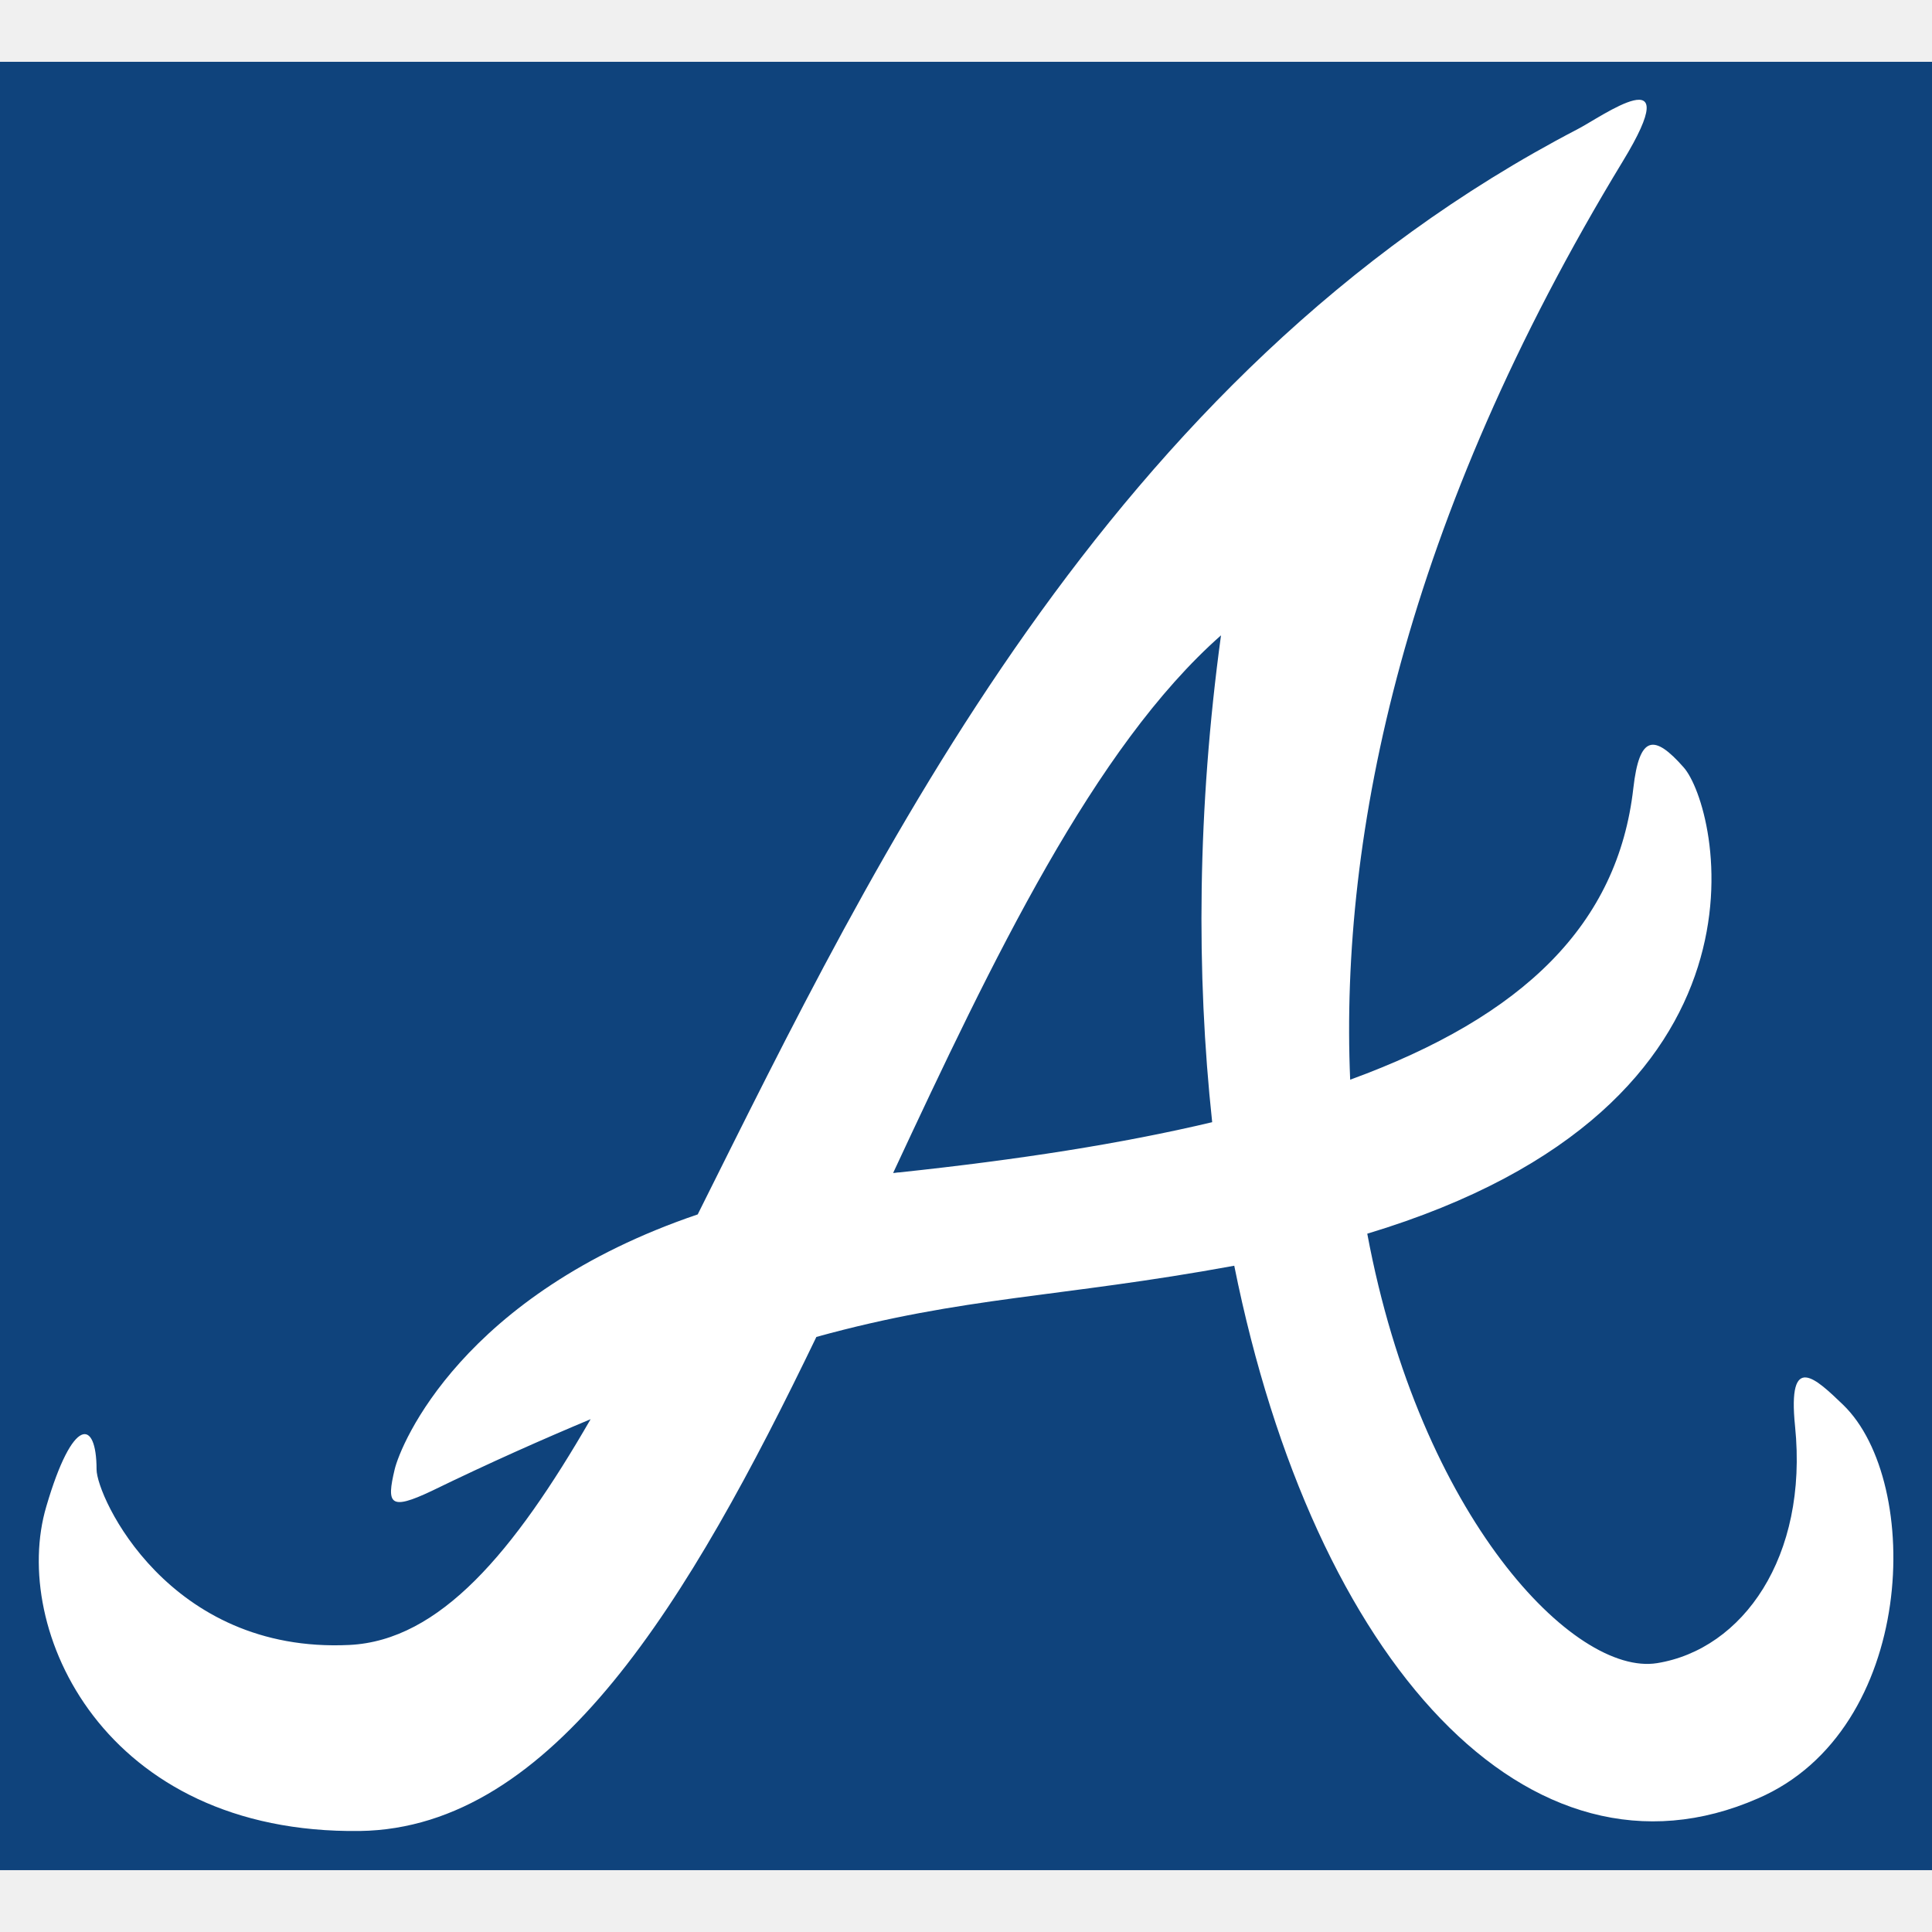
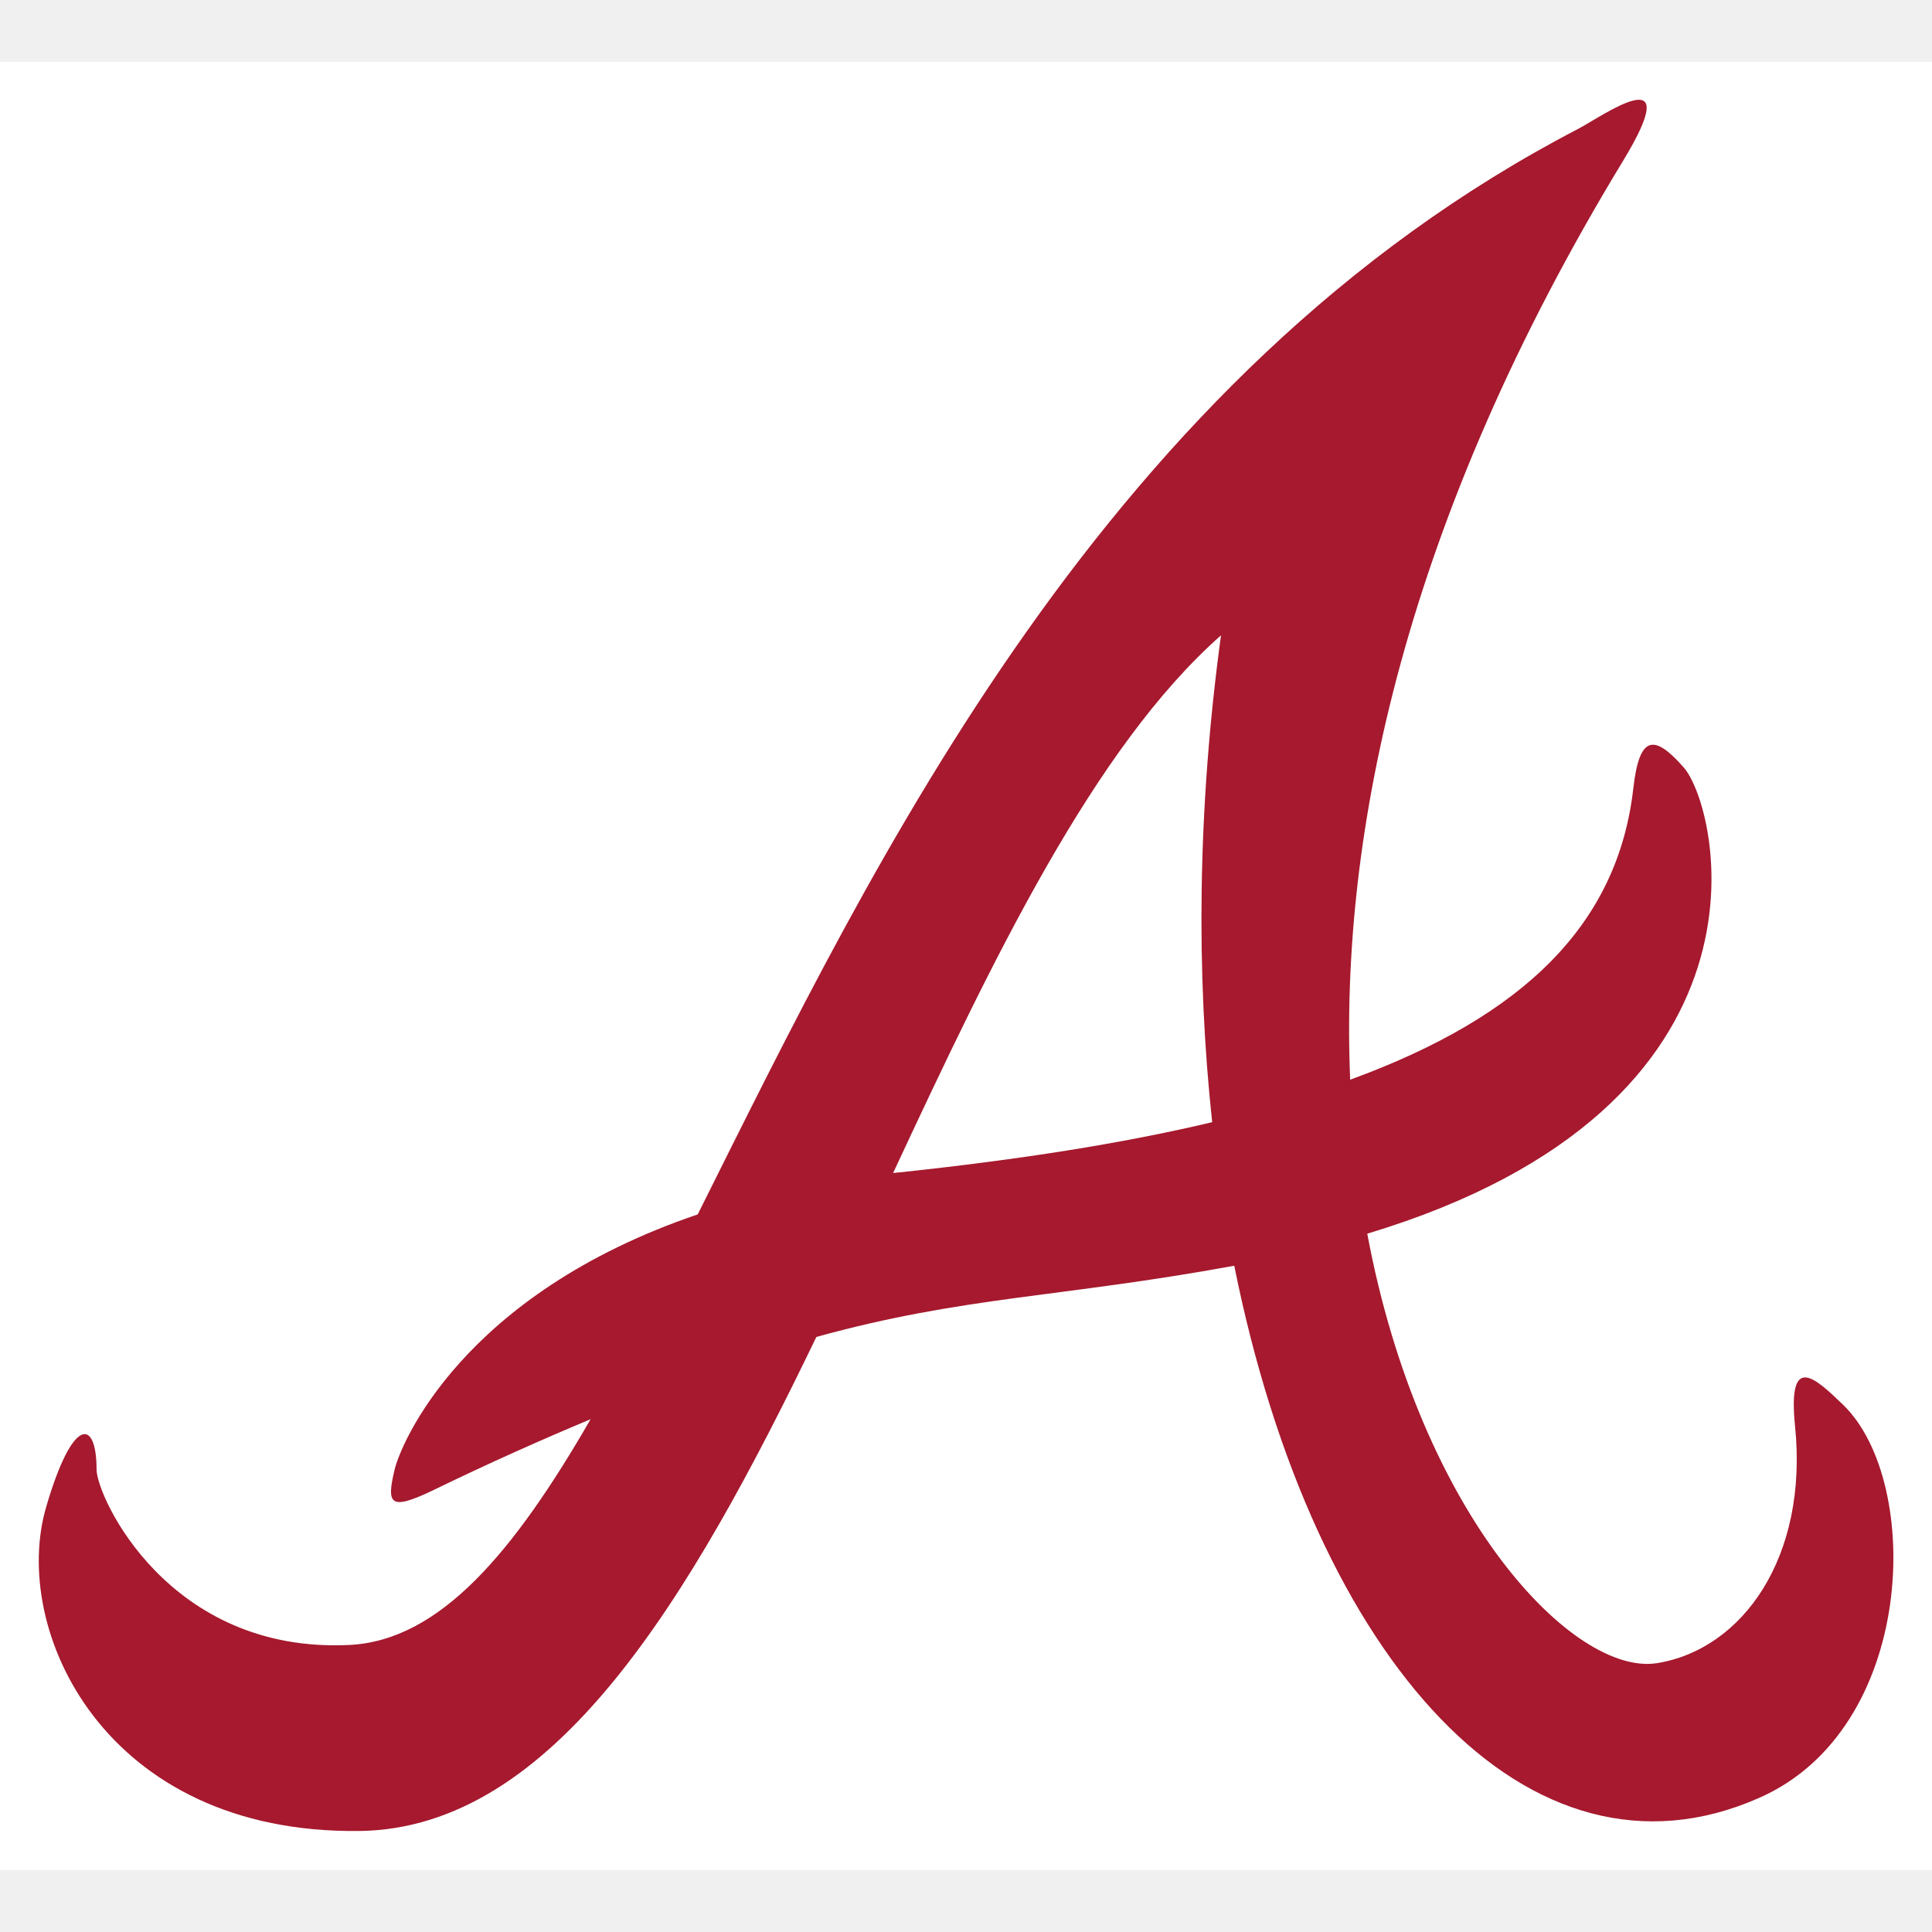
<svg xmlns="http://www.w3.org/2000/svg" version="1.1" id="Layer_1" x="0px" y="0px" viewBox="0 0 512 512" style="enable-background:new 0 0 512 512;" xml:space="preserve">
  <style type="text/css">
	.st0{fill:#0F437C;}
	.st1{fill:#FFFFFF;}
+ 	.st2{fill:#A6192E;} /* Red */
</style>
  <g id="XMLID_1_">
-     <rect id="XMLID_3_" y="16.38" class="st0" width="512" height="479.23" />
-     <path class="st1" d="M323.58,168.37c-33.65,29.7-60.42,85.72-86.89,142.48c0.59,0,1.02-0.15,1.61-0.15   c31.6-3.36,58.95-7.61,82.94-13.31C317,258.05,317.29,214.45,323.58,168.37 M327.09,335.43c-46.23,8.48-71.53,8.05-110.74,18.87   c-33.65,69.78-69.63,130.19-120.98,130.93c-67.88,0.88-92.75-53.54-83.09-86.02c7.02-23.99,13.31-23.26,13.31-9.8   c0,7.17,19.02,48.86,67,46.52c23.99-1.17,43.59-24.58,63.93-59.83c-12.58,5.27-26.48,11.41-42.13,19.02   c-11.12,5.27-12,3.51-9.8-5.71c1.61-6.73,17.85-46.37,80.31-67.58c47.1-94.21,108.11-222.5,233.18-287.6   c6.29-3.22,29.26-19.89,12,8.48c-57.78,95.09-75.04,178.18-72.27,243.42c46.08-16.82,70.95-41.25,75.04-77.24   c1.61-14.19,5.56-14.34,13.31-5.56c9.22,10.24,28.82,89.67-83.82,123.61c14.04,75.19,54.86,117.32,76.8,113.81   c22.67-3.66,40.08-28.09,36.57-62.76c-2.05-20.04,5.56-12.58,12.73-5.71c21.21,20.48,19.46,86.16-22.53,104.3   C405.5,503.08,348.31,440.91,327.09,335.43z" />
+     <rect id="XMLID_3_" y="16.38" class="st1" width="512" height="479.23" />
+     <path class="st2" d="M323.58,168.37c-33.65,29.7-60.42,85.72-86.89,142.48c0.59,0,1.02-0.15,1.61-0.15   c31.6-3.36,58.95-7.61,82.94-13.31C317,258.05,317.29,214.45,323.58,168.37 M327.09,335.43c-46.23,8.48-71.53,8.05-110.74,18.87   c-33.65,69.78-69.63,130.19-120.98,130.93c-67.88,0.88-92.75-53.54-83.09-86.02c7.02-23.99,13.31-23.26,13.31-9.8   c0,7.17,19.02,48.86,67,46.52c23.99-1.17,43.59-24.58,63.93-59.83c-12.58,5.27-26.48,11.41-42.13,19.02   c-11.12,5.27-12,3.51-9.8-5.71c1.61-6.73,17.85-46.37,80.31-67.58c47.1-94.21,108.11-222.5,233.18-287.6   c6.29-3.22,29.26-19.89,12,8.48c-57.78,95.09-75.04,178.18-72.27,243.42c46.08-16.82,70.95-41.25,75.04-77.24   c1.61-14.19,5.56-14.34,13.31-5.56c9.22,10.24,28.82,89.67-83.82,123.61c14.04,75.19,54.86,117.32,76.8,113.81   c22.67-3.66,40.08-28.09,36.57-62.76c-2.05-20.04,5.56-12.58,12.73-5.71c21.21,20.48,19.46,86.16-22.53,104.3   C405.5,503.08,348.31,440.91,327.09,335.43z" />
  </g>
</svg>
